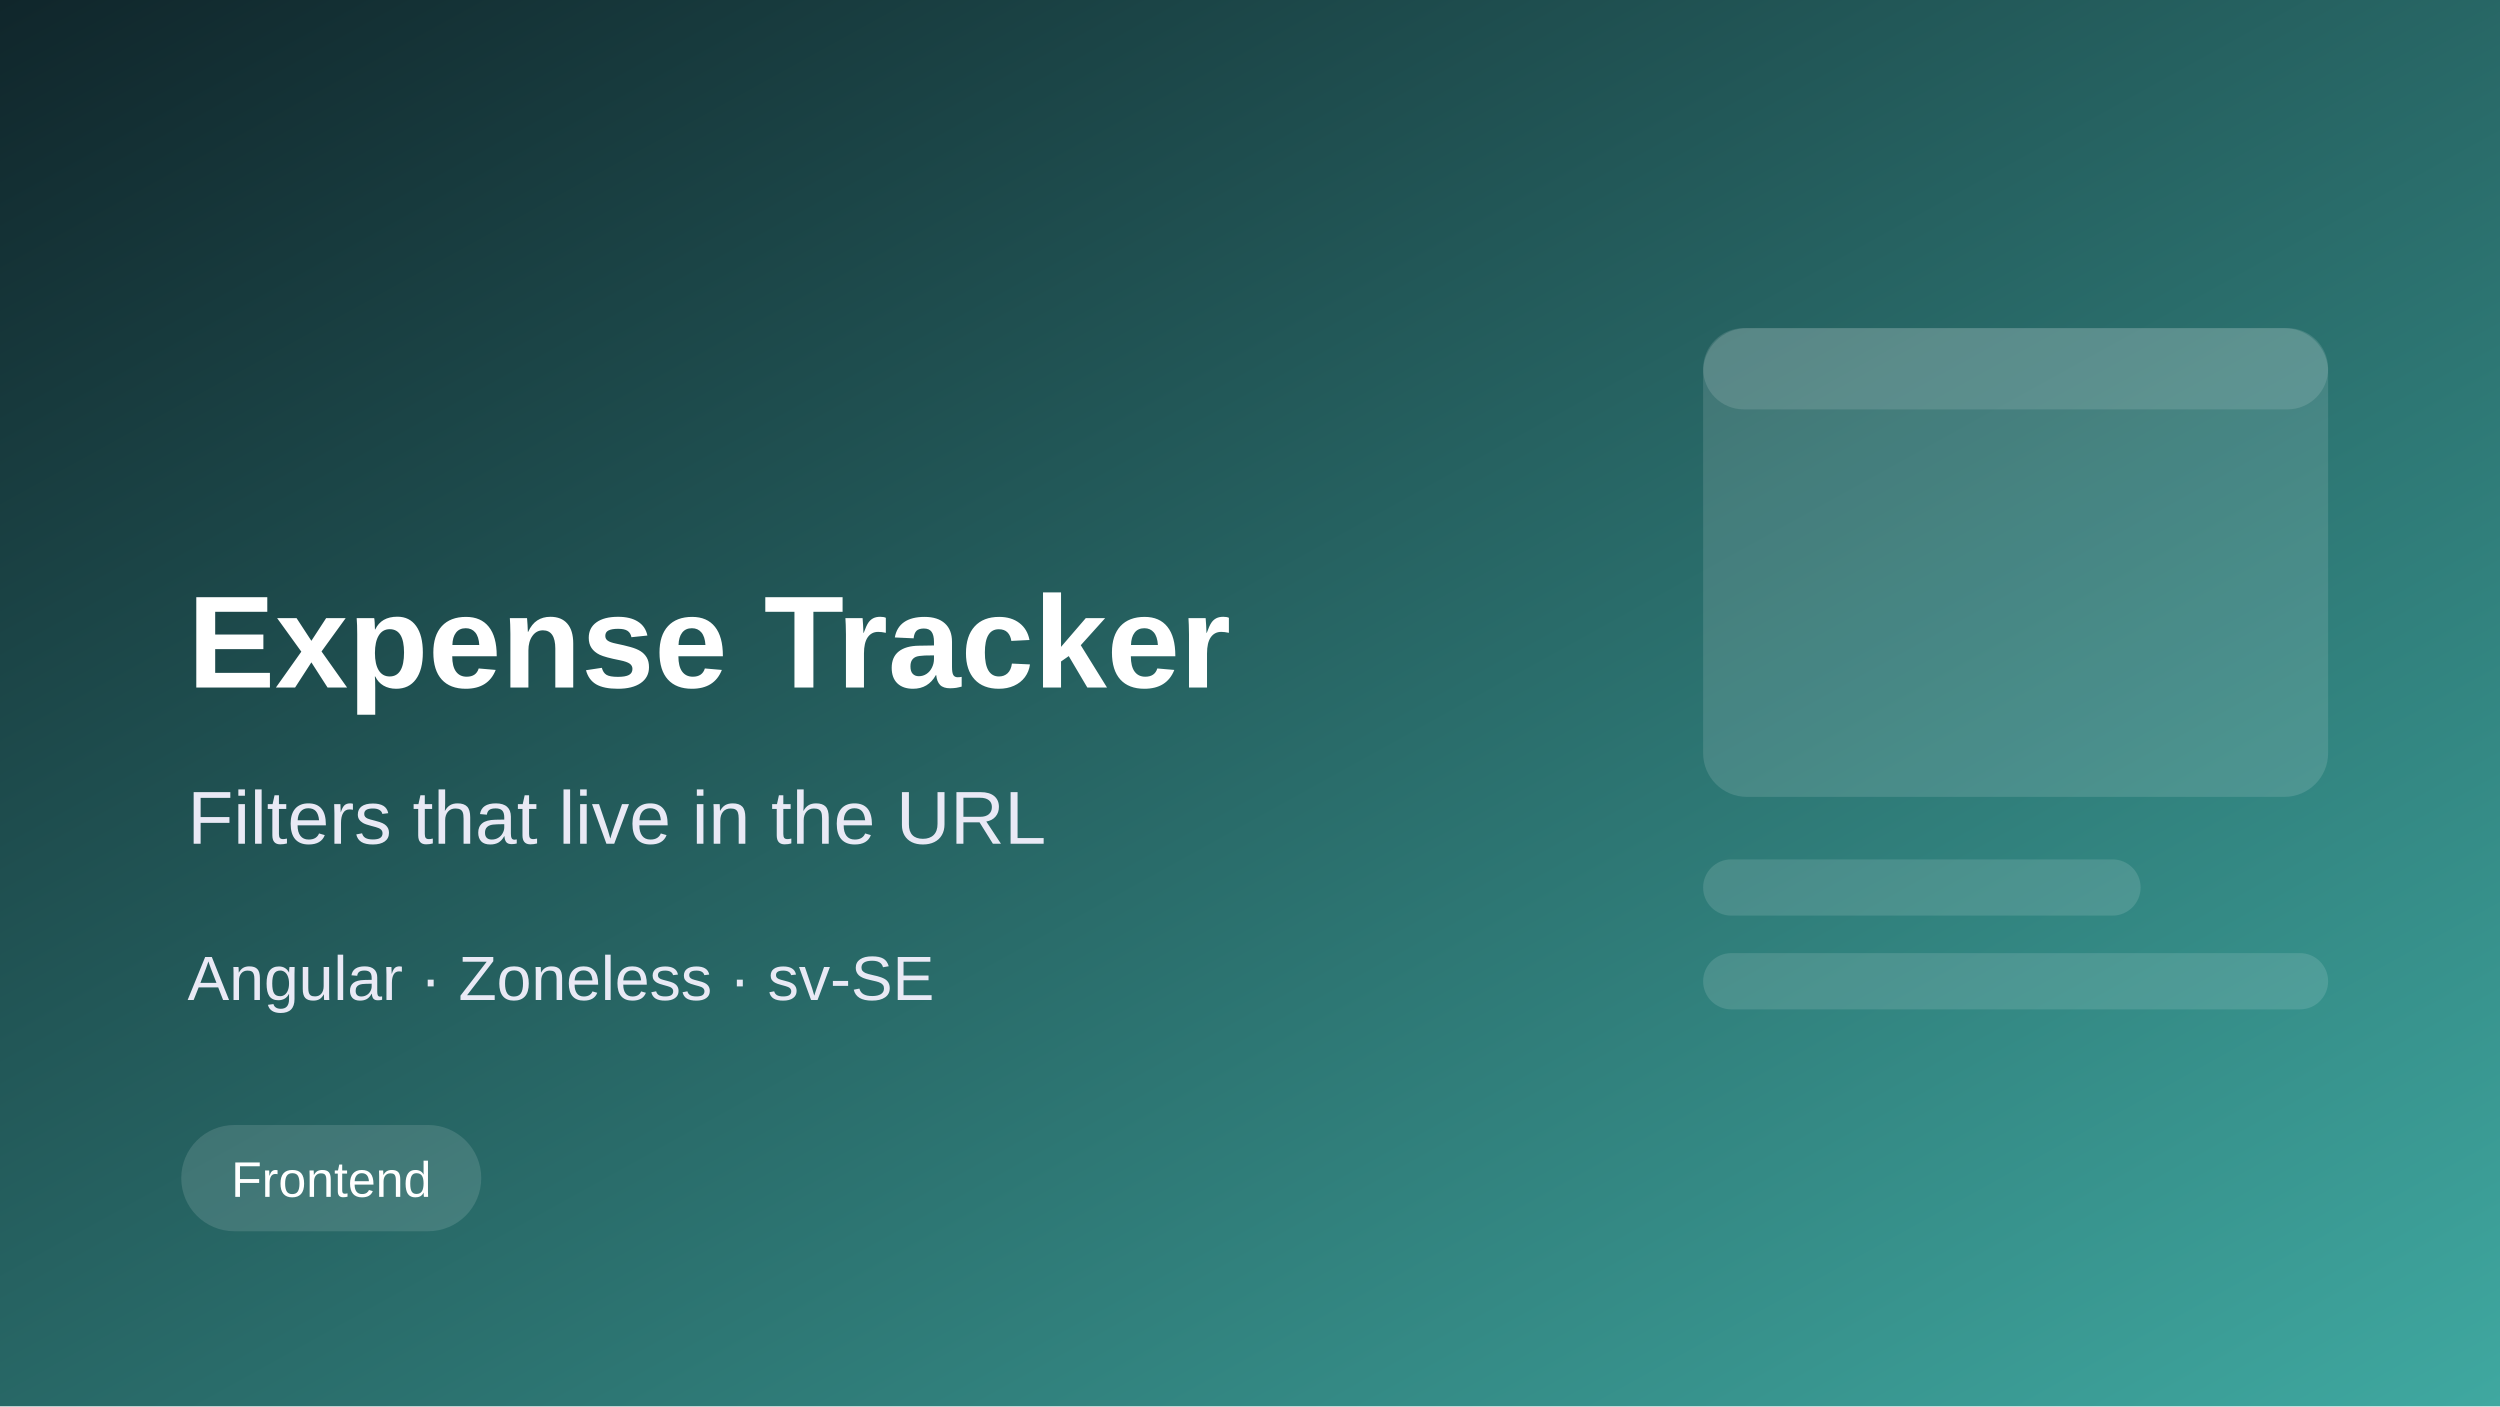
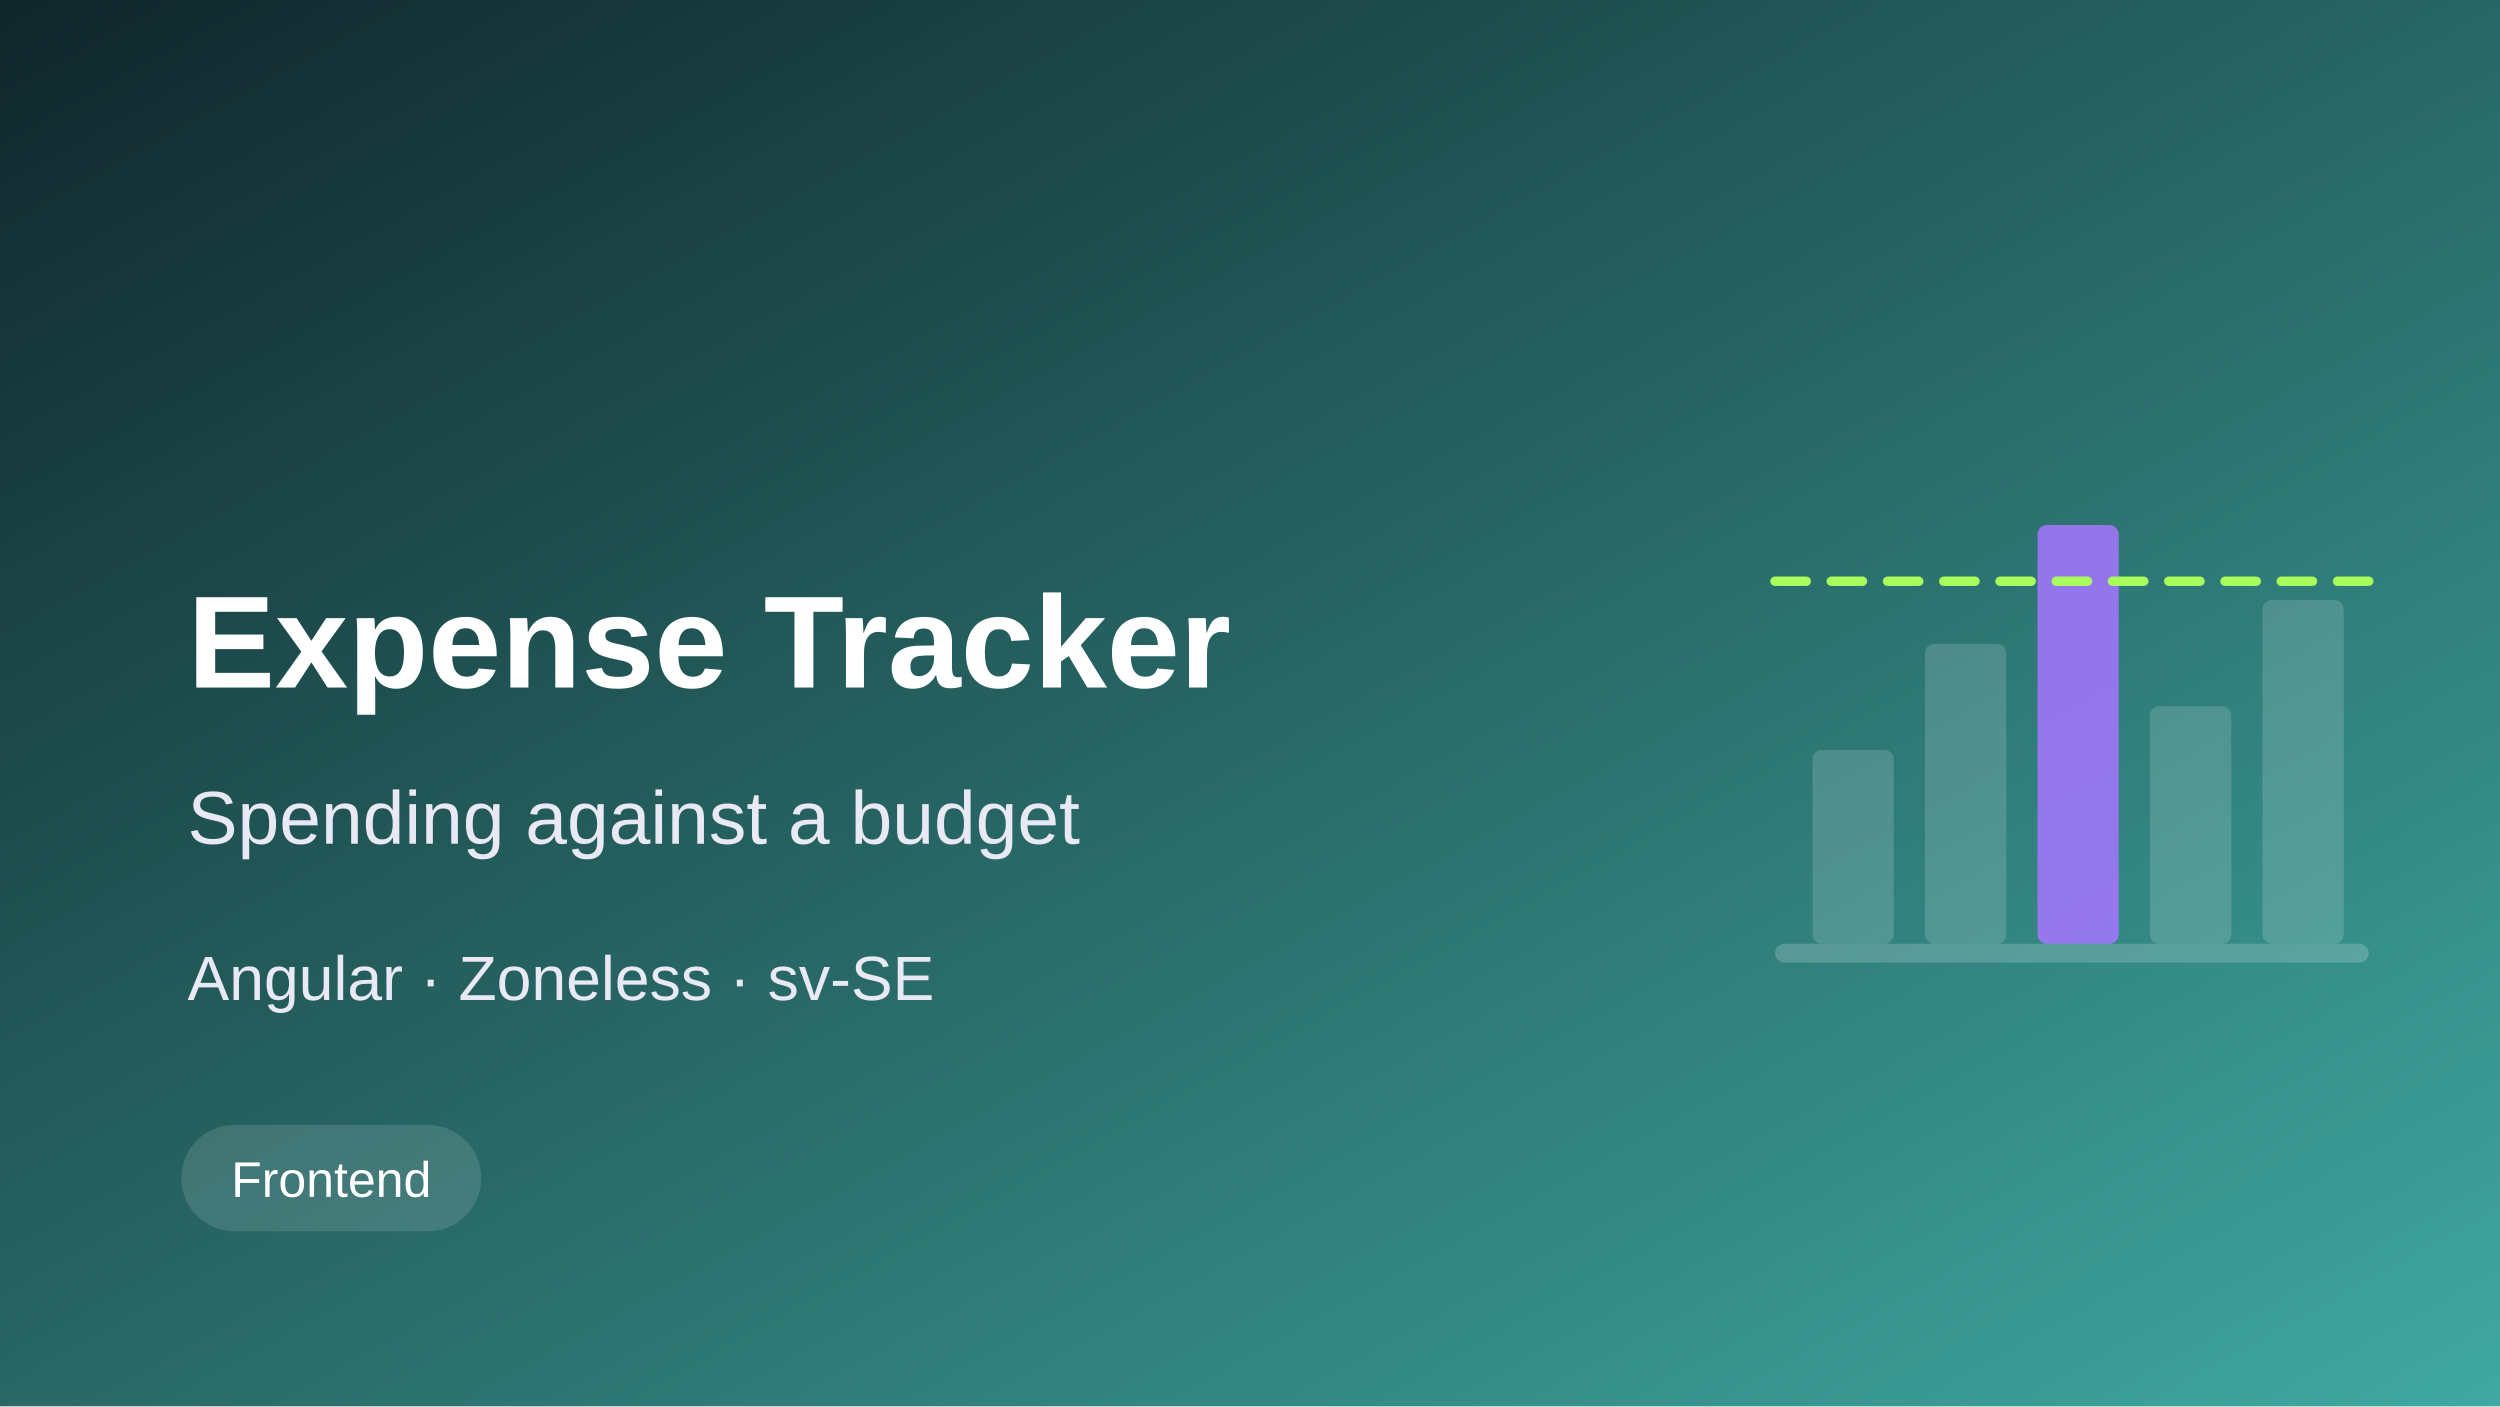
<svg xmlns="http://www.w3.org/2000/svg" viewBox="0 0 800 450" width="800" height="450">
  <defs>
    <linearGradient id="bg-expense-tracker" x1="0%" y1="0%" x2="100%" y2="100%">
      <stop offset="0%" stop-color="#10262b" />
      <stop offset="100%" stop-color="#3fa8a0" />
    </linearGradient>
  </defs>
  <rect width="800" height="450" fill="url(#bg-expense-tracker)" />
-   <g fill="#ffffff20">
-     <rect x="545" y="105" width="200" height="150" rx="14" />
-     <rect x="545" y="105" width="200" height="26" rx="13" />
-     <rect x="545" y="275" width="140" height="18" rx="9" />
-     <rect x="545" y="305" width="200" height="18" rx="9" />
+   <g fill="#ffffff28">
+     <rect x="580" y="240" width="26" height="62" rx="3" />
+     <rect x="616" y="206" width="26" height="96" rx="3" />
+     <rect x="688" y="226" width="26" height="76" rx="3" />
+     <rect x="724" y="192" width="26" height="110" rx="3" />
  </g>
+   <rect x="652" y="168" width="26" height="134" rx="3" fill="#a476ff" opacity="0.85" />
+   <line x1="568" y1="186" x2="758" y2="186" stroke="#a9ff5b" stroke-width="3" stroke-dasharray="10 8" stroke-linecap="round" />
+   <rect x="568" y="302" width="190" height="6" rx="3" fill="#ffffff30" />
  <text x="60" y="220" fill="#ffffff" font-family="Arial, sans-serif" font-size="42" font-weight="700">Expense Tracker</text>
-   <text x="60" y="270" fill="#e9e9f5" font-family="Arial, sans-serif" font-size="24" font-weight="500">Filters that live in the URL</text>
+   <text x="60" y="270" fill="#e9e9f5" font-family="Arial, sans-serif" font-size="24" font-weight="500">Spending against a budget</text>
  <text x="60" y="320" fill="#e9e9f5" font-family="Arial, sans-serif" font-size="20">Angular · Zoneless · sv-SE</text>
  <rect x="58" y="360" width="96" height="34" rx="17" fill="#ffffff20" />
  <text x="106.0" y="383" fill="#ffffff" text-anchor="middle" font-family="Arial, sans-serif" font-size="16">Frontend</text>
</svg>
